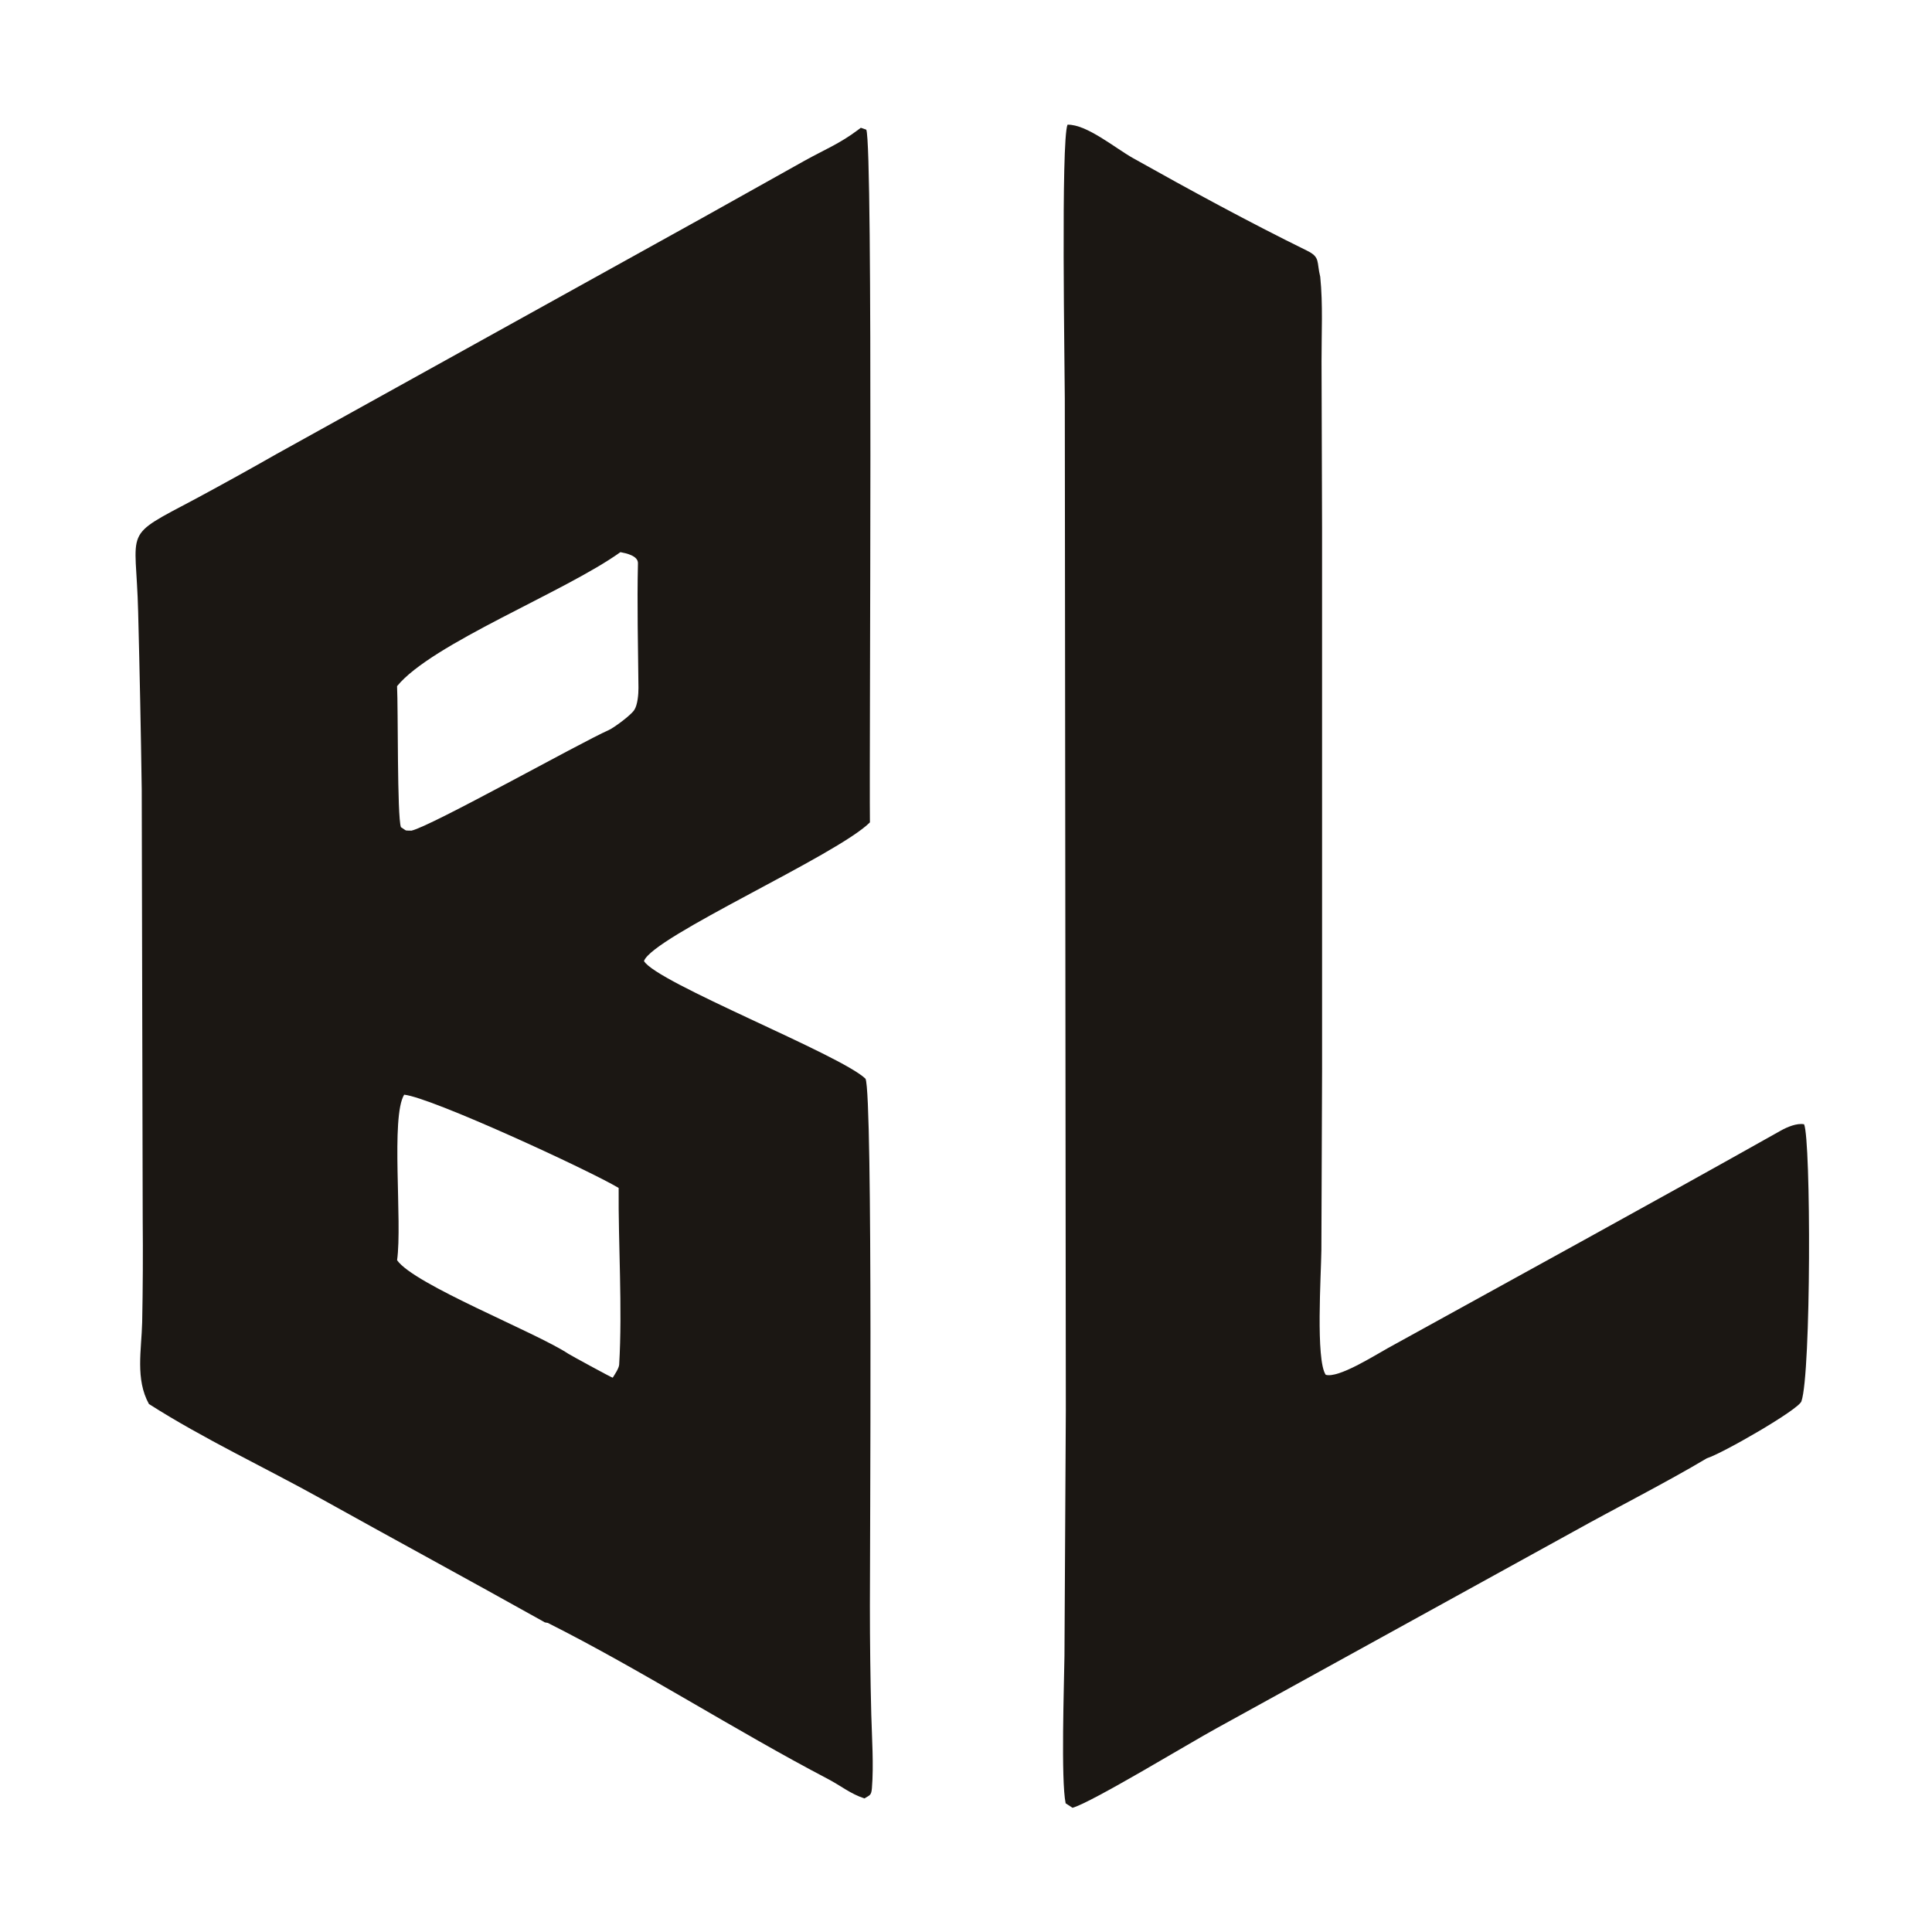
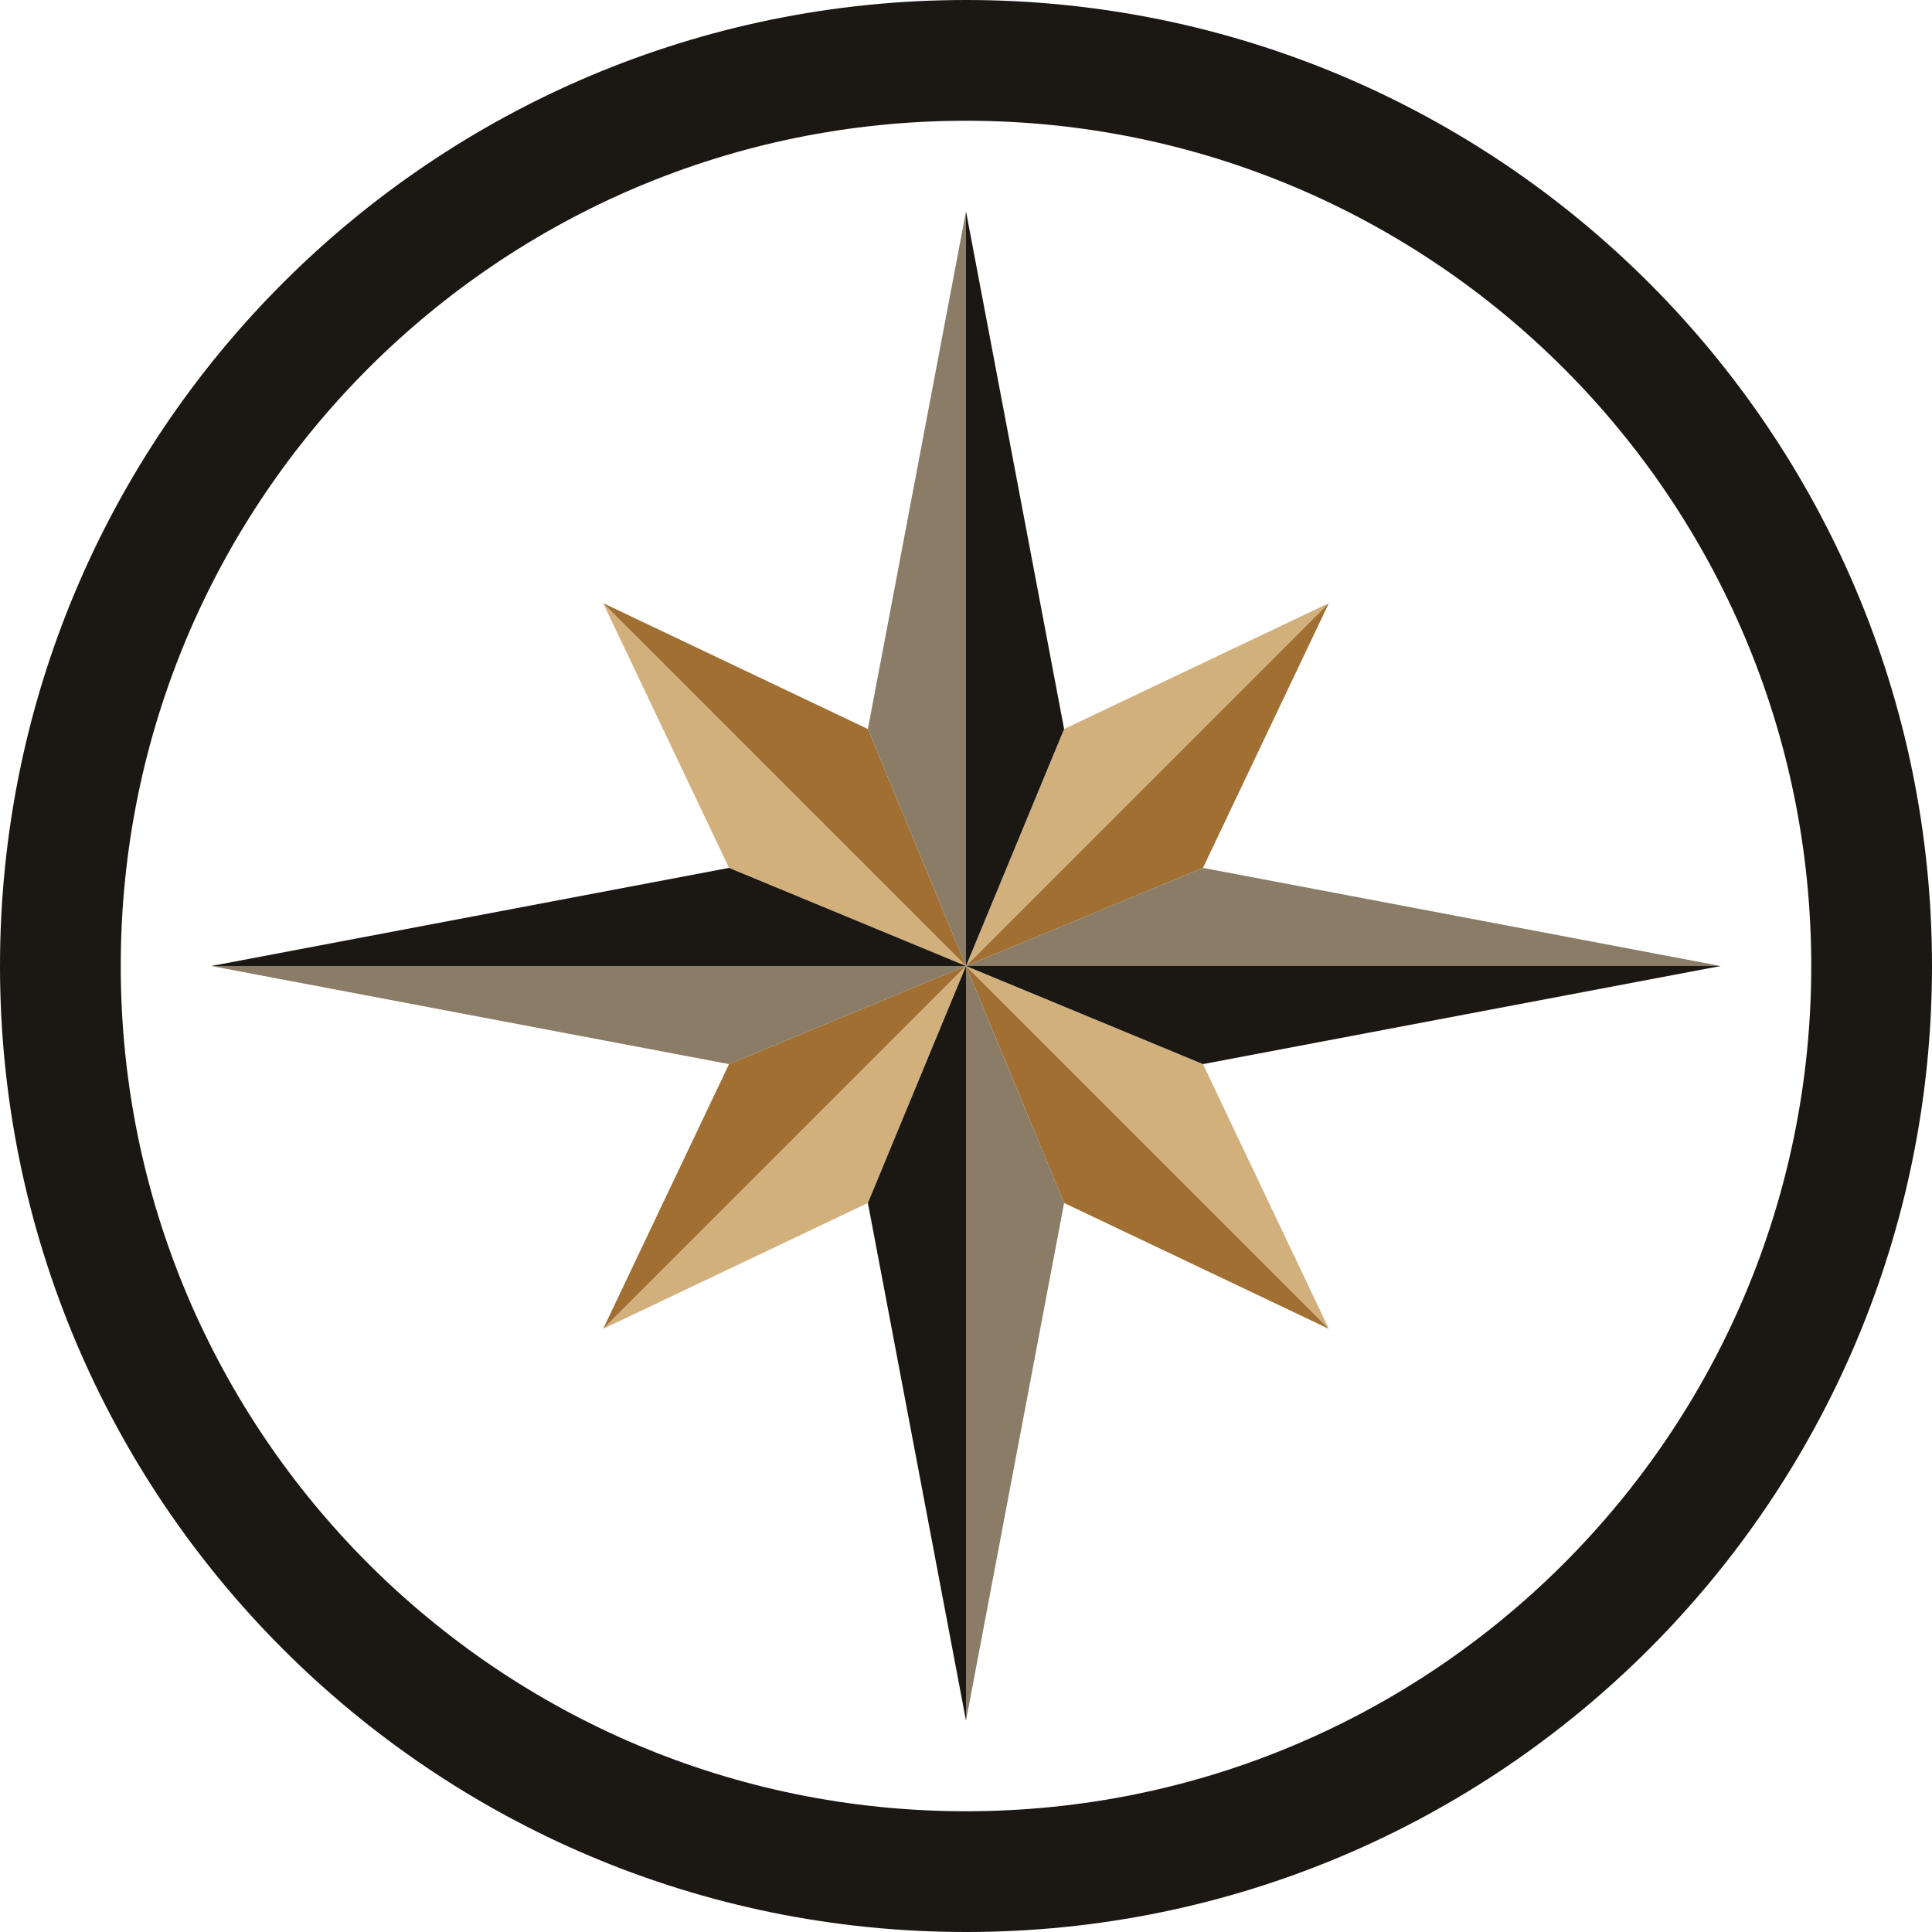
<svg xmlns="http://www.w3.org/2000/svg" viewBox="0 0 64 64" role="img" aria-label="pdd-kit">
-   <style>@media(prefers-color-scheme:dark){.d0{fill:rgb(242,238,229)}.d1{fill:rgb(242,238,229)}}</style>
-   <g transform="translate(-56.475 -56.567) scale(0.086756)">
-     <g transform="translate(-17.271 0)">
-       <path class="d0" transform="translate(0,0)" fill="rgb(27,23,19)" d="M 996.93 700.81 L 999.013 701.539 C 1001.67 707.699 1000.09 938.896 1000.4 966.035 C 987.851 978.57 917.419 1009.72 914.129 1018.98 C 918.798 1027.15 989.336 1054.8 998.712 1063.92 C 1001.59 1069.81 1000.34 1247.72 1000.39 1265.15 C 1000.39 1279.02 1000.57 1292.89 1000.92 1306.75 C 1001.16 1315.52 1001.88 1326.1 1001.16 1334.83 C 1000.92 1337.69 1000.28 1337.47 998.293 1338.72 C 992.993 1336.99 989.22 1333.84 984.388 1331.31 C 949.036 1312.8 912.8 1289.5 877.39 1271.7 C 875.789 1271.41 876.674 1271.71 875.36 1270.98 C 847.466 1255.38 819.155 1240.05 791.241 1224.51 C 769.57 1212.44 745.943 1201.43 725.102 1188.12 C 719.872 1178.63 722.259 1167.6 722.523 1156.89 C 722.781 1143.84 722.848 1130.79 722.725 1117.74 L 722.353 953.501 C 722.025 930.908 721.569 908.316 720.986 885.727 C 720.208 852.76 714.374 857.659 743.215 842.334 C 753.522 836.785 763.763 831.114 773.935 825.322 L 936.288 735.298 L 975.404 713.416 C 983.018 709.186 988.746 706.934 995.722 701.72 L 996.93 700.81 z M 902.183 1178.08 C 902.915 1176.94 904.575 1174.46 904.655 1173.09 C 905.935 1151.41 904.279 1126.9 904.458 1105.62 C 893.1 1098.84 833.041 1071.11 822.56 1070.01 C 817.37 1078.45 821.915 1118.58 819.855 1133.21 C 826.343 1142.54 872.729 1160.66 885.258 1168.95 C 886.112 1169.51 901.251 1177.78 902.183 1178.08 z M 819.844 914.027 C 820.288 922.38 819.845 963.887 821.323 967.865 C 823.794 969.406 822.43 969.104 825.342 969.192 C 832.842 967.539 889.39 935.819 900.717 930.768 C 902.551 929.95 909.064 925.216 910.423 923.118 C 911.707 921.189 912.041 916.988 912.018 914.673 C 911.864 898.786 911.458 882.872 911.823 867.088 C 911.891 864.176 907.14 863.234 905.126 862.855 C 884.051 877.997 833.028 897.813 819.844 914.027 z" />
-     </g>
-     <g transform="translate(17.271 0)">
-       <path class="d1" transform="translate(0,0)" fill="rgb(27,23,19)" d="M 1041.31 699.635 C 1048.63 699.456 1059.49 708.572 1066.41 712.453 C 1088.22 724.677 1110.29 736.694 1132.71 747.713 C 1137.92 750.273 1136.35 751.844 1137.8 757.707 C 1138.88 768.305 1138.27 779.337 1138.3 789.984 L 1138.5 853.492 L 1138.51 1059.95 L 1138.24 1129.4 C 1138.13 1138.84 1136.03 1171.22 1139.89 1176.96 C 1144.71 1178.41 1158.54 1169.58 1163.64 1166.77 C 1213.67 1139.14 1263.83 1111.76 1313.64 1083.74 C 1316.05 1082.38 1319.8 1080.78 1322.55 1081.31 C 1325.19 1087.14 1325.27 1176.49 1321.53 1187.11 C 1320.4 1190.31 1291.32 1207.03 1285.42 1208.84 C 1270.04 1218.03 1250.61 1227.85 1234.47 1236.85 L 1098.07 1312.01 C 1087.81 1317.62 1050.49 1340.29 1043.22 1342.3 L 1040.59 1340.59 C 1038.75 1331.82 1040 1294.93 1040.14 1284.32 L 1040.66 1190.52 L 1040.27 804.233 C 1040.26 793.183 1038.76 705.563 1041.31 699.635 z" />
-     </g>
+   <style>@media(prefers-color-scheme:dark){.d0{stroke:#f2eee5}.d1{fill:#7d6234}.d2{fill:#cca055}.d3{fill:#9d927f}.d4{fill:#f2eee5}}</style>
+   <g transform="translate(0 0) scale(1)">
+     <circle class="d0" cx="32" cy="32" r="30" fill="none" stroke="#1b1713" stroke-width="4" />
+     <path class="d1" d="M32 32L44.02 19.98L35.25 24.15ZM32 32L44.02 44.02L39.85 35.25ZM32 32L19.98 44.02L28.75 39.85ZM32 32L19.98 19.98L24.15 28.75Z" fill="#d2b07c" />
+     <path class="d2" d="M32 32L44.02 19.98L39.85 28.75ZM32 32L44.02 44.02L35.25 39.85ZM32 32L19.98 44.02L24.15 35.25ZM32 32L19.98 19.98L28.75 24.15Z" fill="#a06f31" />
+     <path class="d3" d="M32 32L32 7L28.75 24.15ZM32 32L57 32L39.85 28.75ZM32 32L32 57L35.25 39.85ZM32 32L7 32L24.15 35.25Z" fill="#8a7c66" />
+     <path class="d4" d="M32 32L32 7L35.25 24.15ZM32 32L57 32L39.85 35.25ZM32 32L32 57L28.75 39.85ZM32 32L7 32L24.15 28.75Z" fill="#1b1713" />
  </g>
</svg>
